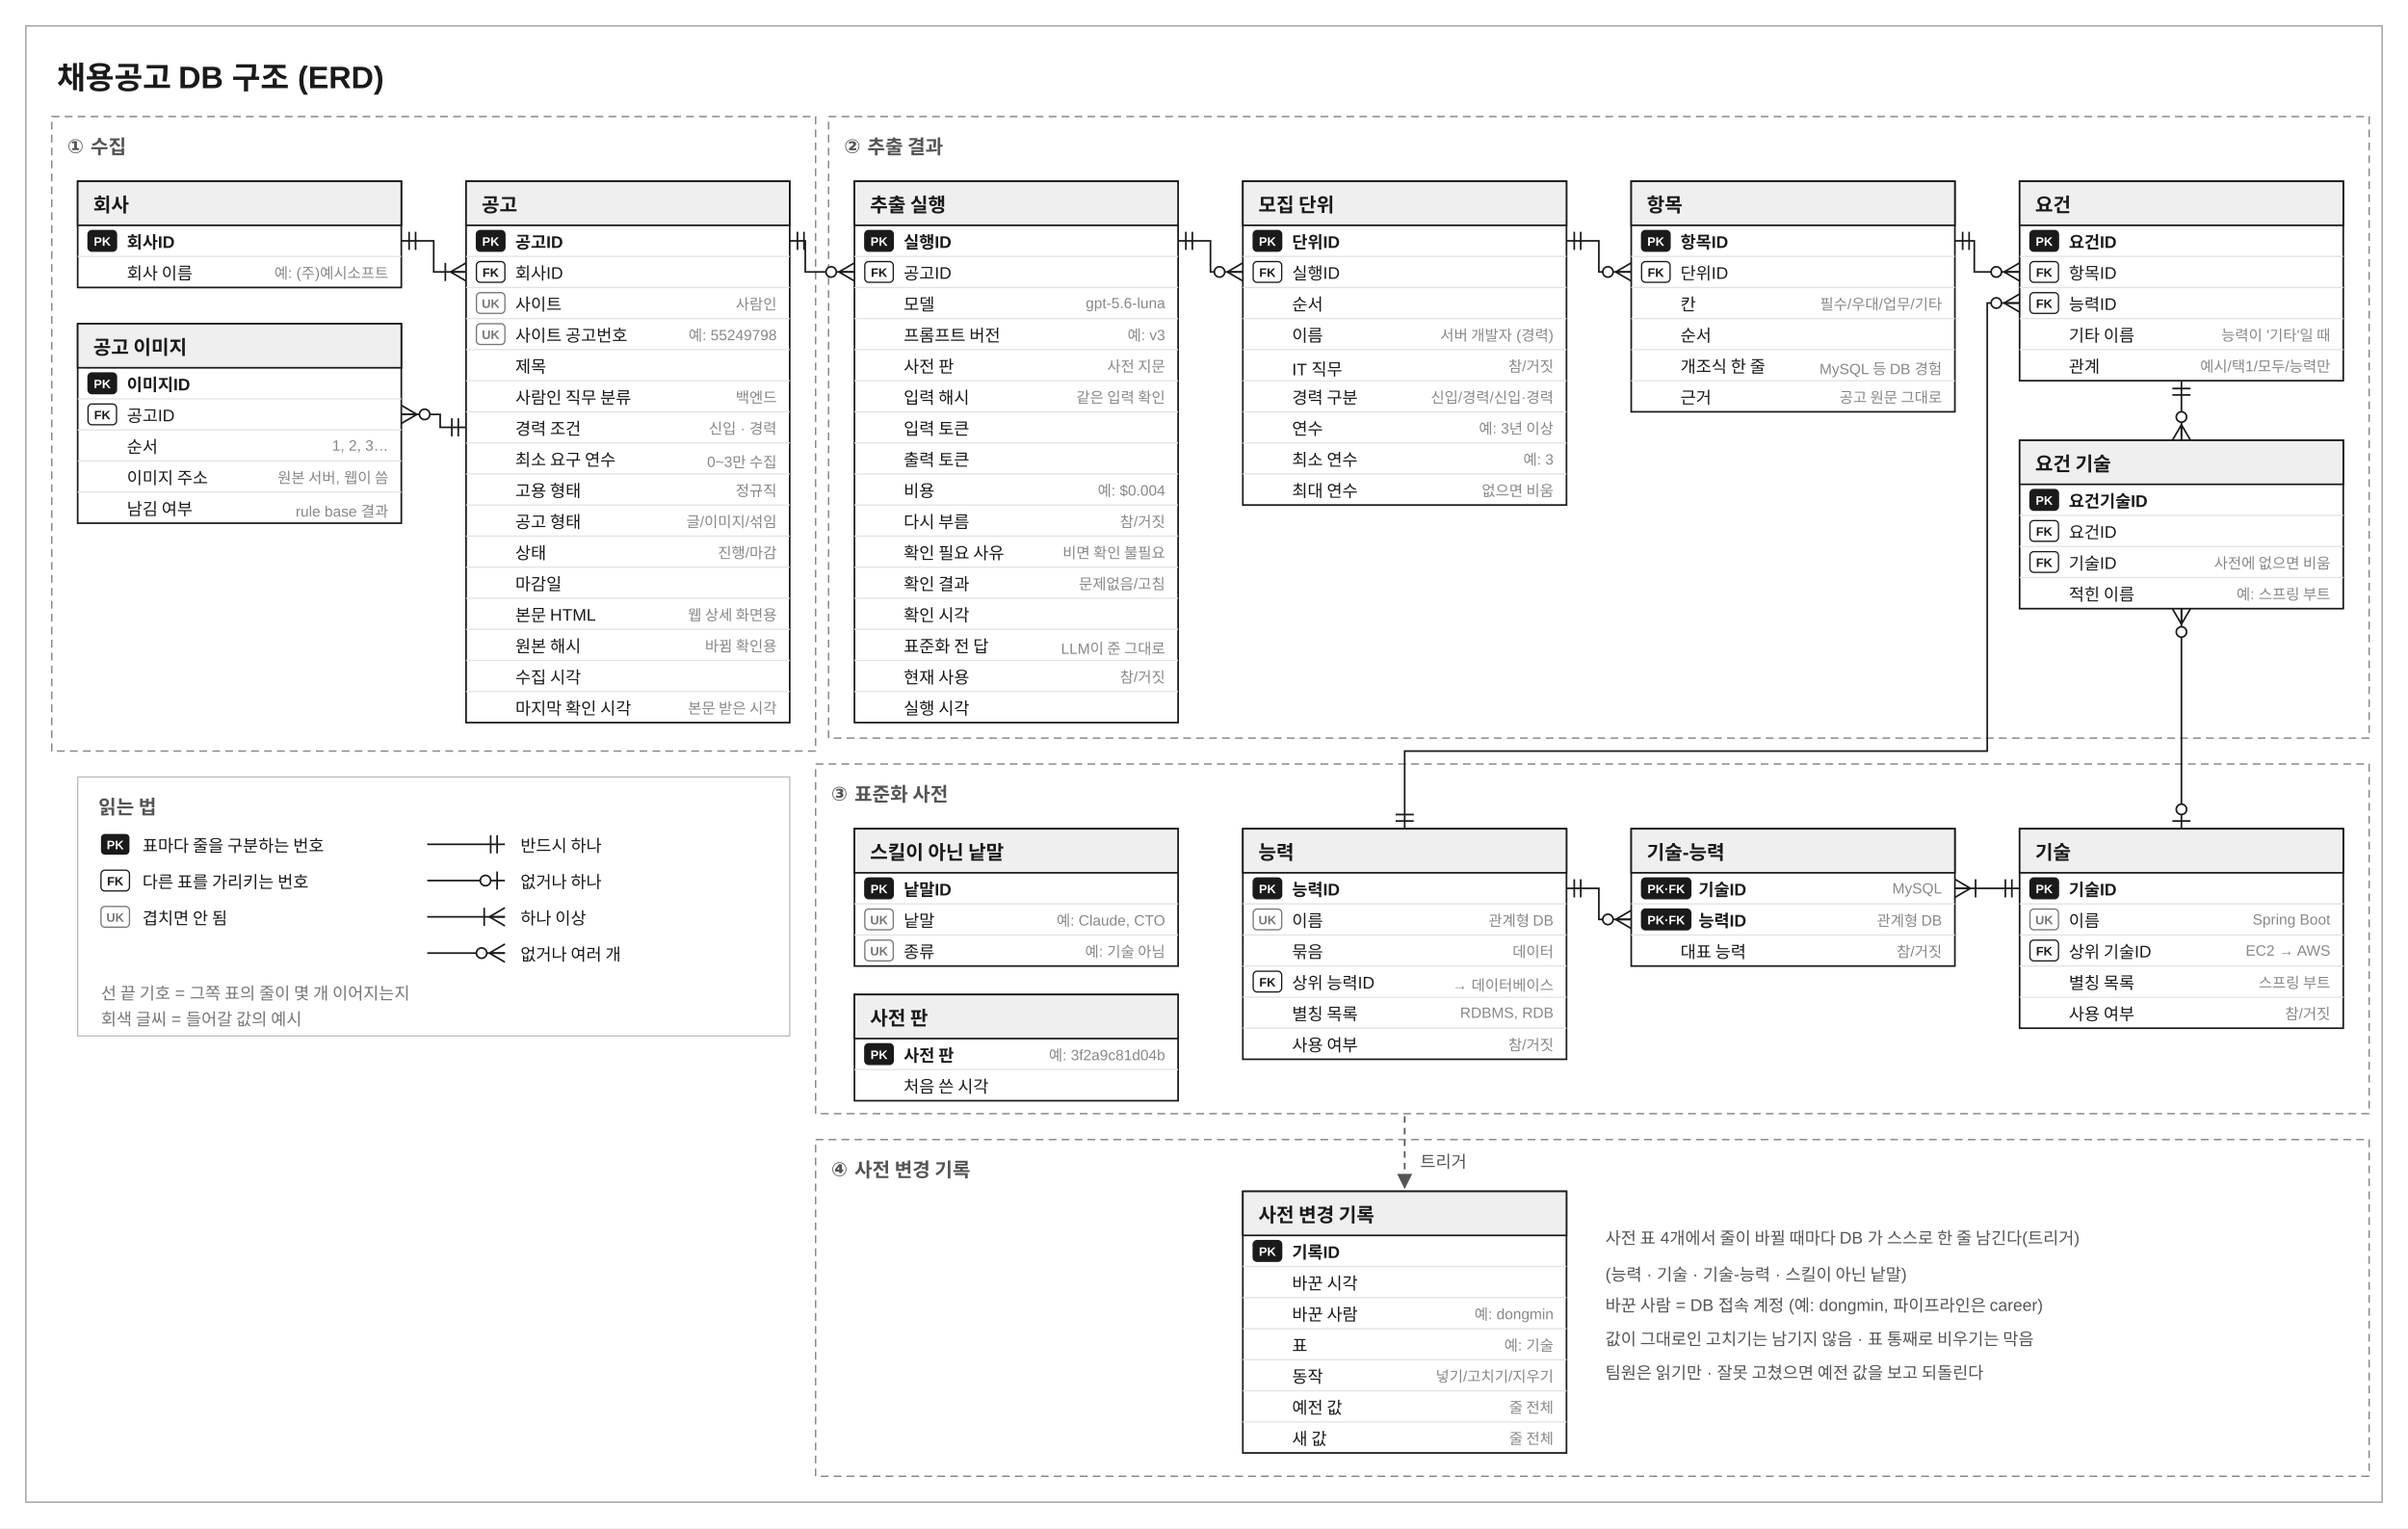
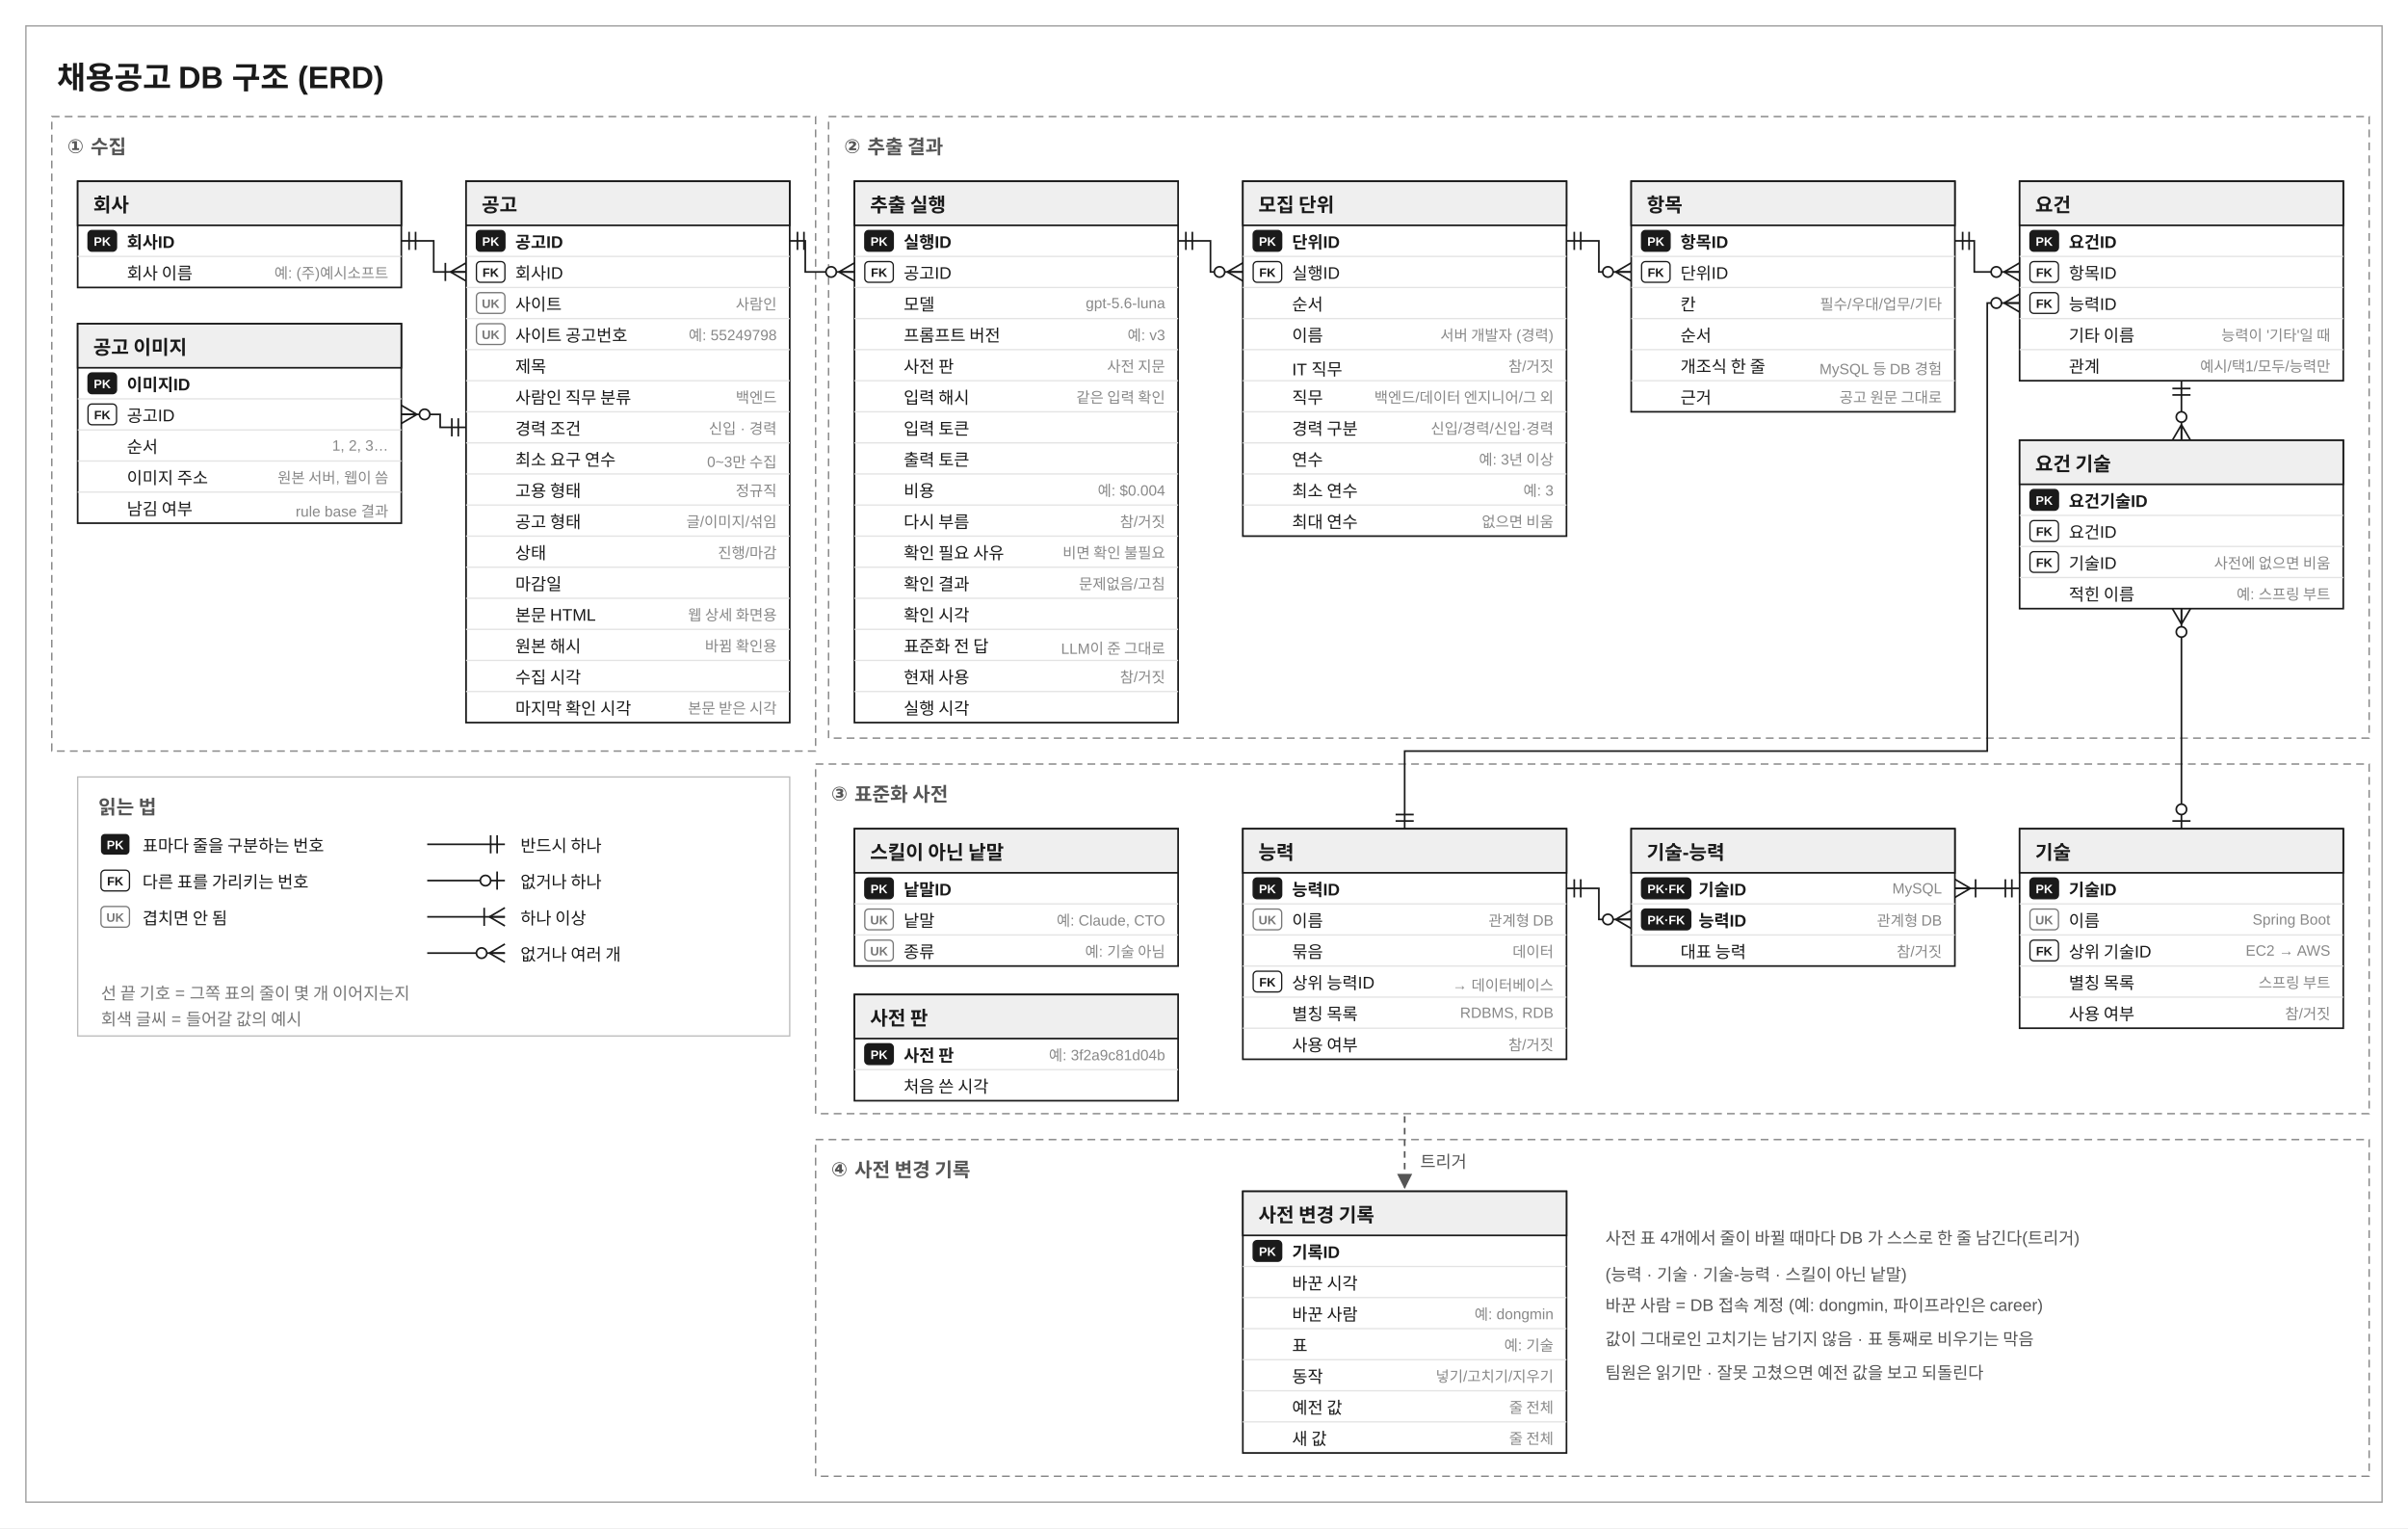
<svg xmlns="http://www.w3.org/2000/svg" width="1860" height="1180" viewBox="0 0 1860 1180">
  <style>
  text { font-family: "Malgun Gothic", "Apple SD Gothic Neo", Arial, sans-serif; fill: #1a1a1a; dominant-baseline: central; }
  .title { font-size: 24px; font-weight: 700; }
  .zt  { font-size: 15px; font-weight: 700; fill: #555; }
  .tn  { font-size: 15px; font-weight: 700; }
  .col { font-size: 13px; }
  .hint { font-size: 11.5px; fill: #888; text-anchor: end; }
  .key { font-size: 9.5px; font-weight: 700; text-anchor: middle; }
  .lg  { font-size: 13px; }
  .rel { fill: none; stroke: #1a1a1a; stroke-width: 1.3; }
</style>
  <defs>
    <marker id="one" viewBox="-26 -9 28 18" refX="0" refY="0" markerWidth="28" markerHeight="18" markerUnits="userSpaceOnUse" orient="auto">
      <path d="M-6,-7 L-6,7 M-11,-7 L-11,7" stroke="#1a1a1a" stroke-width="1.3" fill="none" />
    </marker>
    <marker id="oneS" viewBox="-26 -9 28 18" refX="0" refY="0" markerWidth="28" markerHeight="18" markerUnits="userSpaceOnUse" orient="auto-start-reverse">
      <path d="M-6,-7 L-6,7 M-11,-7 L-11,7" stroke="#1a1a1a" stroke-width="1.3" fill="none" />
    </marker>
    <marker id="zone" viewBox="-26 -9 28 18" refX="0" refY="0" markerWidth="28" markerHeight="18" markerUnits="userSpaceOnUse" orient="auto">
      <path d="M-6,-7 L-6,7" stroke="#1a1a1a" stroke-width="1.3" fill="none" />
      <circle cx="-15" cy="0" r="4" fill="#fff" stroke="#1a1a1a" stroke-width="1.3" />
    </marker>
    <marker id="zoneS" viewBox="-26 -9 28 18" refX="0" refY="0" markerWidth="28" markerHeight="18" markerUnits="userSpaceOnUse" orient="auto-start-reverse">
      <path d="M-6,-7 L-6,7" stroke="#1a1a1a" stroke-width="1.3" fill="none" />
      <circle cx="-15" cy="0" r="4" fill="#fff" stroke="#1a1a1a" stroke-width="1.3" />
    </marker>
    <marker id="omany" viewBox="-26 -9 28 18" refX="0" refY="0" markerWidth="28" markerHeight="18" markerUnits="userSpaceOnUse" orient="auto">
      <path d="M-12,0 L0,-7 M-12,0 L0,0 M-12,0 L0,7" stroke="#1a1a1a" stroke-width="1.3" fill="none" />
      <path d="M-16,-7 L-16,7" stroke="#1a1a1a" stroke-width="1.3" fill="none" />
    </marker>
    <marker id="omanyS" viewBox="-26 -9 28 18" refX="0" refY="0" markerWidth="28" markerHeight="18" markerUnits="userSpaceOnUse" orient="auto-start-reverse">
      <path d="M-12,0 L0,-7 M-12,0 L0,0 M-12,0 L0,7" stroke="#1a1a1a" stroke-width="1.3" fill="none" />
      <path d="M-16,-7 L-16,7" stroke="#1a1a1a" stroke-width="1.3" fill="none" />
    </marker>
    <marker id="zmany" viewBox="-26 -9 28 18" refX="0" refY="0" markerWidth="28" markerHeight="18" markerUnits="userSpaceOnUse" orient="auto">
      <path d="M-12,0 L0,-7 M-12,0 L0,0 M-12,0 L0,7" stroke="#1a1a1a" stroke-width="1.3" fill="none" />
      <circle cx="-18" cy="0" r="4" fill="#fff" stroke="#1a1a1a" stroke-width="1.3" />
    </marker>
    <marker id="zmanyS" viewBox="-26 -9 28 18" refX="0" refY="0" markerWidth="28" markerHeight="18" markerUnits="userSpaceOnUse" orient="auto-start-reverse">
      <path d="M-12,0 L0,-7 M-12,0 L0,0 M-12,0 L0,7" stroke="#1a1a1a" stroke-width="1.3" fill="none" />
      <circle cx="-18" cy="0" r="4" fill="#fff" stroke="#1a1a1a" stroke-width="1.3" />
    </marker>
    <marker id="arr" viewBox="0 0 10 10" refX="9" refY="5" markerWidth="9" markerHeight="9" orient="auto">
      <path d="M0,0 L10,5 L0,10 z" fill="#555" />
    </marker>
  </defs>
  <rect width="1860" height="1180" fill="#fff" />
  <rect x="20" y="20" width="1820" height="1140" fill="none" stroke="#999" stroke-width="1" />
  <text class="title" x="44" y="58">채용공고 DB 구조 (ERD)</text>
  <rect x="40" y="90" width="590" height="490" fill="none" stroke="#888" stroke-width="1.1" stroke-dasharray="6 4" />
  <text class="zt" x="52" y="110">① 수집</text>
  <rect x="640" y="90" width="1190" height="480" fill="none" stroke="#888" stroke-width="1.1" stroke-dasharray="6 4" />
  <text class="zt" x="652" y="110">② 추출 결과</text>
  <rect x="630" y="590" width="1200" height="270" fill="none" stroke="#888" stroke-width="1.1" stroke-dasharray="6 4" />
  <text class="zt" x="642" y="610">③ 표준화 사전</text>
  <rect x="630" y="880" width="1200" height="260" fill="none" stroke="#888" stroke-width="1.1" stroke-dasharray="6 4" />
  <text class="zt" x="642" y="900">④ 사전 변경 기록</text>
  <path class="rel" d="M310,186.0 H335 V210.0 H360" marker-start="url(#oneS)" marker-end="url(#omany)" />
  <path class="rel" d="M360,330.0 H340 V320.0 H310" marker-start="url(#oneS)" marker-end="url(#zmany)" />
  <path class="rel" d="M610,186.0 H622 V210.0 H660" marker-start="url(#oneS)" marker-end="url(#zmany)" />
  <path class="rel" d="M910,186.0 H935 V210.0 H960" marker-start="url(#oneS)" marker-end="url(#zmany)" />
  <path class="rel" d="M1210,186.0 H1235 V210.0 H1260" marker-start="url(#oneS)" marker-end="url(#zmany)" />
  <path class="rel" d="M1510,186.0 H1525 V210.0 H1560" marker-start="url(#oneS)" marker-end="url(#zmany)" />
  <path class="rel" d="M1685,294 V340" marker-start="url(#oneS)" marker-end="url(#zmany)" />
  <path class="rel" d="M1685,640 V470" marker-start="url(#zoneS)" marker-end="url(#zmany)" />
  <path class="rel" d="M1085,640 V580 H1535 V234.0 H1560" marker-start="url(#oneS)" marker-end="url(#zmany)" />
  <path class="rel" d="M1560,686.0 H1510" marker-start="url(#oneS)" marker-end="url(#omany)" />
  <path class="rel" d="M1210,686.0 H1235 V710.0 H1260" marker-start="url(#oneS)" marker-end="url(#zmany)" />
  <rect x="60" y="140" width="250" height="82" fill="#fff" stroke="#1a1a1a" stroke-width="1.3" />
  <rect x="60" y="140" width="250" height="34" fill="#efefef" stroke="#1a1a1a" stroke-width="1.3" />
  <text class="tn" x="72" y="157.0">회사</text>
  <rect x="68" y="178.0" width="22" height="16" rx="3" fill="#1a1a1a" stroke="#1a1a1a" stroke-width="1" />
  <text class="key" x="79.0" y="186.5" style="fill:#fff">PK</text>
  <text class="col" x="98" y="186.0" style="font-weight:700;">회사ID</text>
  <line x1="60" y1="198.0" x2="310" y2="198.0" stroke="#e3e3e3" stroke-width="1" />
  <text class="col" x="98" y="210.0" style="">회사 이름</text>
  <text class="hint" x="300" y="210.0">예: (주)예시소프트</text>
  <rect x="360" y="140" width="250" height="418" fill="#fff" stroke="#1a1a1a" stroke-width="1.3" />
  <rect x="360" y="140" width="250" height="34" fill="#efefef" stroke="#1a1a1a" stroke-width="1.3" />
  <text class="tn" x="372" y="157.0">공고</text>
  <rect x="368" y="178.0" width="22" height="16" rx="3" fill="#1a1a1a" stroke="#1a1a1a" stroke-width="1" />
  <text class="key" x="379.0" y="186.5" style="fill:#fff">PK</text>
  <text class="col" x="398" y="186.0" style="font-weight:700;">공고ID</text>
  <line x1="360" y1="198.0" x2="610" y2="198.0" stroke="#e3e3e3" stroke-width="1" />
  <rect x="368" y="202.0" width="22" height="16" rx="3" fill="#fff" stroke="#1a1a1a" stroke-width="1" />
  <text class="key" x="379.0" y="210.5" style="fill:#1a1a1a">FK</text>
  <text class="col" x="398" y="210.0" style="">회사ID</text>
  <line x1="360" y1="222.0" x2="610" y2="222.0" stroke="#e3e3e3" stroke-width="1" />
  <rect x="368" y="226.0" width="22" height="16" rx="3" fill="#fff" stroke="#777" stroke-width="1" />
  <text class="key" x="379.0" y="234.5" style="fill:#777">UK</text>
  <text class="col" x="398" y="234.0" style="">사이트</text>
  <text class="hint" x="600" y="234.0">사람인</text>
  <line x1="360" y1="246.0" x2="610" y2="246.0" stroke="#e3e3e3" stroke-width="1" />
  <rect x="368" y="250.0" width="22" height="16" rx="3" fill="#fff" stroke="#777" stroke-width="1" />
  <text class="key" x="379.0" y="258.5" style="fill:#777">UK</text>
  <text class="col" x="398" y="258.0" style="">사이트 공고번호</text>
  <text class="hint" x="600" y="258.0">예: 55249798</text>
  <line x1="360" y1="270.0" x2="610" y2="270.0" stroke="#e3e3e3" stroke-width="1" />
  <text class="col" x="398" y="282.0" style="">제목</text>
  <line x1="360" y1="294.0" x2="610" y2="294.0" stroke="#e3e3e3" stroke-width="1" />
  <text class="col" x="398" y="306.0" style="">사람인 직무 분류</text>
  <text class="hint" x="600" y="306.0">백엔드</text>
  <line x1="360" y1="318.0" x2="610" y2="318.0" stroke="#e3e3e3" stroke-width="1" />
  <text class="col" x="398" y="330.0" style="">경력 조건</text>
  <text class="hint" x="600" y="330.0">신입 · 경력</text>
  <line x1="360" y1="342.0" x2="610" y2="342.0" stroke="#e3e3e3" stroke-width="1" />
  <text class="col" x="398" y="354.0" style="">최소 요구 연수</text>
  <text class="hint" x="600" y="354.0">0~3만 수집</text>
  <line x1="360" y1="366.0" x2="610" y2="366.0" stroke="#e3e3e3" stroke-width="1" />
  <text class="col" x="398" y="378.0" style="">고용 형태</text>
  <text class="hint" x="600" y="378.0">정규직</text>
  <line x1="360" y1="390.0" x2="610" y2="390.0" stroke="#e3e3e3" stroke-width="1" />
  <text class="col" x="398" y="402.0" style="">공고 형태</text>
  <text class="hint" x="600" y="402.0">글/이미지/섞임</text>
  <line x1="360" y1="414.0" x2="610" y2="414.0" stroke="#e3e3e3" stroke-width="1" />
  <text class="col" x="398" y="426.0" style="">상태</text>
  <text class="hint" x="600" y="426.0">진행/마감</text>
  <line x1="360" y1="438.0" x2="610" y2="438.0" stroke="#e3e3e3" stroke-width="1" />
  <text class="col" x="398" y="450.0" style="">마감일</text>
  <line x1="360" y1="462.0" x2="610" y2="462.0" stroke="#e3e3e3" stroke-width="1" />
  <text class="col" x="398" y="474.0" style="">본문 HTML</text>
  <text class="hint" x="600" y="474.0">웹 상세 화면용</text>
  <line x1="360" y1="486.0" x2="610" y2="486.0" stroke="#e3e3e3" stroke-width="1" />
  <text class="col" x="398" y="498.0" style="">원본 해시</text>
  <text class="hint" x="600" y="498.0">바뀜 확인용</text>
  <line x1="360" y1="510.0" x2="610" y2="510.0" stroke="#e3e3e3" stroke-width="1" />
  <text class="col" x="398" y="522.0" style="">수집 시각</text>
  <line x1="360" y1="534.0" x2="610" y2="534.0" stroke="#e3e3e3" stroke-width="1" />
  <text class="col" x="398" y="546.0" style="">마지막 확인 시각</text>
  <text class="hint" x="600" y="546.0">본문 받은 시각</text>
  <rect x="60" y="250" width="250" height="154" fill="#fff" stroke="#1a1a1a" stroke-width="1.3" />
  <rect x="60" y="250" width="250" height="34" fill="#efefef" stroke="#1a1a1a" stroke-width="1.3" />
  <text class="tn" x="72" y="267.0">공고 이미지</text>
  <rect x="68" y="288.0" width="22" height="16" rx="3" fill="#1a1a1a" stroke="#1a1a1a" stroke-width="1" />
  <text class="key" x="79.0" y="296.5" style="fill:#fff">PK</text>
  <text class="col" x="98" y="296.0" style="font-weight:700;">이미지ID</text>
  <line x1="60" y1="308.0" x2="310" y2="308.0" stroke="#e3e3e3" stroke-width="1" />
  <rect x="68" y="312.0" width="22" height="16" rx="3" fill="#fff" stroke="#1a1a1a" stroke-width="1" />
  <text class="key" x="79.0" y="320.5" style="fill:#1a1a1a">FK</text>
  <text class="col" x="98" y="320.0" style="">공고ID</text>
  <line x1="60" y1="332.0" x2="310" y2="332.0" stroke="#e3e3e3" stroke-width="1" />
  <text class="col" x="98" y="344.0" style="">순서</text>
  <text class="hint" x="300" y="344.0">1, 2, 3…</text>
  <line x1="60" y1="356.0" x2="310" y2="356.0" stroke="#e3e3e3" stroke-width="1" />
  <text class="col" x="98" y="368.0" style="">이미지 주소</text>
  <text class="hint" x="300" y="368.0">원본 서버, 웹이 씀</text>
  <line x1="60" y1="380.0" x2="310" y2="380.0" stroke="#e3e3e3" stroke-width="1" />
  <text class="col" x="98" y="392.0" style="">남김 여부</text>
  <text class="hint" x="300" y="392.0">rule base 결과</text>
  <rect x="660" y="140" width="250" height="418" fill="#fff" stroke="#1a1a1a" stroke-width="1.3" />
  <rect x="660" y="140" width="250" height="34" fill="#efefef" stroke="#1a1a1a" stroke-width="1.3" />
  <text class="tn" x="672" y="157.0">추출 실행</text>
  <rect x="668" y="178.0" width="22" height="16" rx="3" fill="#1a1a1a" stroke="#1a1a1a" stroke-width="1" />
  <text class="key" x="679.0" y="186.5" style="fill:#fff">PK</text>
  <text class="col" x="698" y="186.0" style="font-weight:700;">실행ID</text>
  <line x1="660" y1="198.0" x2="910" y2="198.0" stroke="#e3e3e3" stroke-width="1" />
  <rect x="668" y="202.0" width="22" height="16" rx="3" fill="#fff" stroke="#1a1a1a" stroke-width="1" />
  <text class="key" x="679.0" y="210.5" style="fill:#1a1a1a">FK</text>
  <text class="col" x="698" y="210.0" style="">공고ID</text>
  <line x1="660" y1="222.0" x2="910" y2="222.0" stroke="#e3e3e3" stroke-width="1" />
  <text class="col" x="698" y="234.0" style="">모델</text>
  <text class="hint" x="900" y="234.0">gpt-5.6-luna</text>
  <line x1="660" y1="246.0" x2="910" y2="246.0" stroke="#e3e3e3" stroke-width="1" />
  <text class="col" x="698" y="258.0" style="">프롬프트 버전</text>
  <text class="hint" x="900" y="258.0">예: v3</text>
  <line x1="660" y1="270.0" x2="910" y2="270.0" stroke="#e3e3e3" stroke-width="1" />
  <text class="col" x="698" y="282.0" style="">사전 판</text>
  <text class="hint" x="900" y="282.0">사전 지문</text>
  <line x1="660" y1="294.0" x2="910" y2="294.0" stroke="#e3e3e3" stroke-width="1" />
  <text class="col" x="698" y="306.0" style="">입력 해시</text>
  <text class="hint" x="900" y="306.0">같은 입력 확인</text>
  <line x1="660" y1="318.0" x2="910" y2="318.0" stroke="#e3e3e3" stroke-width="1" />
  <text class="col" x="698" y="330.0" style="">입력 토큰</text>
  <line x1="660" y1="342.0" x2="910" y2="342.0" stroke="#e3e3e3" stroke-width="1" />
  <text class="col" x="698" y="354.0" style="">출력 토큰</text>
  <line x1="660" y1="366.0" x2="910" y2="366.0" stroke="#e3e3e3" stroke-width="1" />
  <text class="col" x="698" y="378.0" style="">비용</text>
  <text class="hint" x="900" y="378.0">예: $0.004</text>
  <line x1="660" y1="390.0" x2="910" y2="390.0" stroke="#e3e3e3" stroke-width="1" />
  <text class="col" x="698" y="402.0" style="">다시 부름</text>
  <text class="hint" x="900" y="402.0">참/거짓</text>
  <line x1="660" y1="414.0" x2="910" y2="414.0" stroke="#e3e3e3" stroke-width="1" />
  <text class="col" x="698" y="426.0" style="">확인 필요 사유</text>
  <text class="hint" x="900" y="426.0">비면 확인 불필요</text>
  <line x1="660" y1="438.0" x2="910" y2="438.0" stroke="#e3e3e3" stroke-width="1" />
  <text class="col" x="698" y="450.0" style="">확인 결과</text>
  <text class="hint" x="900" y="450.0">문제없음/고침</text>
  <line x1="660" y1="462.0" x2="910" y2="462.0" stroke="#e3e3e3" stroke-width="1" />
  <text class="col" x="698" y="474.0" style="">확인 시각</text>
  <line x1="660" y1="486.0" x2="910" y2="486.0" stroke="#e3e3e3" stroke-width="1" />
  <text class="col" x="698" y="498.0" style="">표준화 전 답</text>
  <text class="hint" x="900" y="498.0">LLM이 준 그대로</text>
  <line x1="660" y1="510.0" x2="910" y2="510.0" stroke="#e3e3e3" stroke-width="1" />
  <text class="col" x="698" y="522.0" style="">현재 사용</text>
  <text class="hint" x="900" y="522.0">참/거짓</text>
  <line x1="660" y1="534.0" x2="910" y2="534.0" stroke="#e3e3e3" stroke-width="1" />
  <text class="col" x="698" y="546.0" style="">실행 시각</text>
-   <rect x="960" y="140" width="250" height="250" fill="#fff" stroke="#1a1a1a" stroke-width="1.3" />
+   <rect x="960" y="140" width="250" height="274" fill="#fff" stroke="#1a1a1a" stroke-width="1.3" />
  <rect x="960" y="140" width="250" height="34" fill="#efefef" stroke="#1a1a1a" stroke-width="1.3" />
  <text class="tn" x="972" y="157.0">모집 단위</text>
  <rect x="968" y="178.0" width="22" height="16" rx="3" fill="#1a1a1a" stroke="#1a1a1a" stroke-width="1" />
  <text class="key" x="979.0" y="186.5" style="fill:#fff">PK</text>
  <text class="col" x="998" y="186.0" style="font-weight:700;">단위ID</text>
  <line x1="960" y1="198.0" x2="1210" y2="198.0" stroke="#e3e3e3" stroke-width="1" />
  <rect x="968" y="202.0" width="22" height="16" rx="3" fill="#fff" stroke="#1a1a1a" stroke-width="1" />
  <text class="key" x="979.0" y="210.5" style="fill:#1a1a1a">FK</text>
  <text class="col" x="998" y="210.0" style="">실행ID</text>
  <line x1="960" y1="222.0" x2="1210" y2="222.0" stroke="#e3e3e3" stroke-width="1" />
  <text class="col" x="998" y="234.0" style="">순서</text>
  <line x1="960" y1="246.0" x2="1210" y2="246.0" stroke="#e3e3e3" stroke-width="1" />
  <text class="col" x="998" y="258.0" style="">이름</text>
  <text class="hint" x="1200" y="258.0">서버 개발자 (경력)</text>
  <line x1="960" y1="270.0" x2="1210" y2="270.0" stroke="#e3e3e3" stroke-width="1" />
  <text class="col" x="998" y="282.0" style="">IT 직무</text>
  <text class="hint" x="1200" y="282.0">참/거짓</text>
  <line x1="960" y1="294.0" x2="1210" y2="294.0" stroke="#e3e3e3" stroke-width="1" />
-   <text class="col" x="998" y="306.0" style="">경력 구분</text>
-   <text class="hint" x="1200" y="306.0">신입/경력/신입·경력</text>
+   <text class="col" x="998" y="306.0" style="">직무</text>
+   <text class="hint" x="1200" y="306.0">백엔드/데이터 엔지니어/그 외</text>
  <line x1="960" y1="318.0" x2="1210" y2="318.0" stroke="#e3e3e3" stroke-width="1" />
-   <text class="col" x="998" y="330.0" style="">연수</text>
-   <text class="hint" x="1200" y="330.0">예: 3년 이상</text>
+   <text class="col" x="998" y="330.0" style="">경력 구분</text>
+   <text class="hint" x="1200" y="330.0">신입/경력/신입·경력</text>
  <line x1="960" y1="342.0" x2="1210" y2="342.0" stroke="#e3e3e3" stroke-width="1" />
-   <text class="col" x="998" y="354.0" style="">최소 연수</text>
-   <text class="hint" x="1200" y="354.0">예: 3</text>
+   <text class="col" x="998" y="354.0" style="">연수</text>
+   <text class="hint" x="1200" y="354.0">예: 3년 이상</text>
  <line x1="960" y1="366.0" x2="1210" y2="366.0" stroke="#e3e3e3" stroke-width="1" />
-   <text class="col" x="998" y="378.0" style="">최대 연수</text>
-   <text class="hint" x="1200" y="378.0">없으면 비움</text>
+   <text class="col" x="998" y="378.0" style="">최소 연수</text>
+   <text class="hint" x="1200" y="378.0">예: 3</text>
+   <line x1="960" y1="390.0" x2="1210" y2="390.0" stroke="#e3e3e3" stroke-width="1" />
+   <text class="col" x="998" y="402.0" style="">최대 연수</text>
+   <text class="hint" x="1200" y="402.0">없으면 비움</text>
  <rect x="1260" y="140" width="250" height="178" fill="#fff" stroke="#1a1a1a" stroke-width="1.3" />
  <rect x="1260" y="140" width="250" height="34" fill="#efefef" stroke="#1a1a1a" stroke-width="1.3" />
  <text class="tn" x="1272" y="157.0">항목</text>
  <rect x="1268" y="178.0" width="22" height="16" rx="3" fill="#1a1a1a" stroke="#1a1a1a" stroke-width="1" />
  <text class="key" x="1279.0" y="186.5" style="fill:#fff">PK</text>
  <text class="col" x="1298" y="186.0" style="font-weight:700;">항목ID</text>
  <line x1="1260" y1="198.0" x2="1510" y2="198.0" stroke="#e3e3e3" stroke-width="1" />
  <rect x="1268" y="202.0" width="22" height="16" rx="3" fill="#fff" stroke="#1a1a1a" stroke-width="1" />
  <text class="key" x="1279.0" y="210.5" style="fill:#1a1a1a">FK</text>
  <text class="col" x="1298" y="210.0" style="">단위ID</text>
  <line x1="1260" y1="222.0" x2="1510" y2="222.0" stroke="#e3e3e3" stroke-width="1" />
  <text class="col" x="1298" y="234.0" style="">칸</text>
  <text class="hint" x="1500" y="234.0">필수/우대/업무/기타</text>
  <line x1="1260" y1="246.0" x2="1510" y2="246.0" stroke="#e3e3e3" stroke-width="1" />
  <text class="col" x="1298" y="258.0" style="">순서</text>
  <line x1="1260" y1="270.0" x2="1510" y2="270.0" stroke="#e3e3e3" stroke-width="1" />
  <text class="col" x="1298" y="282.0" style="">개조식 한 줄</text>
  <text class="hint" x="1500" y="282.0">MySQL 등 DB 경험</text>
  <line x1="1260" y1="294.0" x2="1510" y2="294.0" stroke="#e3e3e3" stroke-width="1" />
  <text class="col" x="1298" y="306.0" style="">근거</text>
  <text class="hint" x="1500" y="306.0">공고 원문 그대로</text>
  <rect x="1560" y="140" width="250" height="154" fill="#fff" stroke="#1a1a1a" stroke-width="1.3" />
  <rect x="1560" y="140" width="250" height="34" fill="#efefef" stroke="#1a1a1a" stroke-width="1.3" />
  <text class="tn" x="1572" y="157.0">요건</text>
  <rect x="1568" y="178.0" width="22" height="16" rx="3" fill="#1a1a1a" stroke="#1a1a1a" stroke-width="1" />
  <text class="key" x="1579.0" y="186.5" style="fill:#fff">PK</text>
  <text class="col" x="1598" y="186.0" style="font-weight:700;">요건ID</text>
  <line x1="1560" y1="198.0" x2="1810" y2="198.0" stroke="#e3e3e3" stroke-width="1" />
  <rect x="1568" y="202.0" width="22" height="16" rx="3" fill="#fff" stroke="#1a1a1a" stroke-width="1" />
  <text class="key" x="1579.0" y="210.5" style="fill:#1a1a1a">FK</text>
  <text class="col" x="1598" y="210.0" style="">항목ID</text>
  <line x1="1560" y1="222.0" x2="1810" y2="222.0" stroke="#e3e3e3" stroke-width="1" />
  <rect x="1568" y="226.0" width="22" height="16" rx="3" fill="#fff" stroke="#1a1a1a" stroke-width="1" />
  <text class="key" x="1579.0" y="234.5" style="fill:#1a1a1a">FK</text>
  <text class="col" x="1598" y="234.0" style="">능력ID</text>
  <line x1="1560" y1="246.0" x2="1810" y2="246.0" stroke="#e3e3e3" stroke-width="1" />
  <text class="col" x="1598" y="258.0" style="">기타 이름</text>
  <text class="hint" x="1800" y="258.0">능력이 '기타'일 때</text>
  <line x1="1560" y1="270.0" x2="1810" y2="270.0" stroke="#e3e3e3" stroke-width="1" />
  <text class="col" x="1598" y="282.0" style="">관계</text>
  <text class="hint" x="1800" y="282.0">예시/택1/모두/능력만</text>
  <rect x="1560" y="340" width="250" height="130" fill="#fff" stroke="#1a1a1a" stroke-width="1.3" />
  <rect x="1560" y="340" width="250" height="34" fill="#efefef" stroke="#1a1a1a" stroke-width="1.3" />
  <text class="tn" x="1572" y="357.0">요건 기술</text>
  <rect x="1568" y="378.0" width="22" height="16" rx="3" fill="#1a1a1a" stroke="#1a1a1a" stroke-width="1" />
  <text class="key" x="1579.0" y="386.5" style="fill:#fff">PK</text>
  <text class="col" x="1598" y="386.0" style="font-weight:700;">요건기술ID</text>
  <line x1="1560" y1="398.0" x2="1810" y2="398.0" stroke="#e3e3e3" stroke-width="1" />
  <rect x="1568" y="402.0" width="22" height="16" rx="3" fill="#fff" stroke="#1a1a1a" stroke-width="1" />
  <text class="key" x="1579.0" y="410.5" style="fill:#1a1a1a">FK</text>
  <text class="col" x="1598" y="410.0" style="">요건ID</text>
  <line x1="1560" y1="422.0" x2="1810" y2="422.0" stroke="#e3e3e3" stroke-width="1" />
  <rect x="1568" y="426.0" width="22" height="16" rx="3" fill="#fff" stroke="#1a1a1a" stroke-width="1" />
  <text class="key" x="1579.0" y="434.5" style="fill:#1a1a1a">FK</text>
  <text class="col" x="1598" y="434.0" style="">기술ID</text>
  <text class="hint" x="1800" y="434.0">사전에 없으면 비움</text>
  <line x1="1560" y1="446.0" x2="1810" y2="446.0" stroke="#e3e3e3" stroke-width="1" />
  <text class="col" x="1598" y="458.0" style="">적힌 이름</text>
  <text class="hint" x="1800" y="458.0">예: 스프링 부트</text>
  <rect x="960" y="640" width="250" height="178" fill="#fff" stroke="#1a1a1a" stroke-width="1.3" />
  <rect x="960" y="640" width="250" height="34" fill="#efefef" stroke="#1a1a1a" stroke-width="1.3" />
  <text class="tn" x="972" y="657.0">능력</text>
  <rect x="968" y="678.0" width="22" height="16" rx="3" fill="#1a1a1a" stroke="#1a1a1a" stroke-width="1" />
  <text class="key" x="979.0" y="686.5" style="fill:#fff">PK</text>
  <text class="col" x="998" y="686.0" style="font-weight:700;">능력ID</text>
  <line x1="960" y1="698.0" x2="1210" y2="698.0" stroke="#e3e3e3" stroke-width="1" />
  <rect x="968" y="702.0" width="22" height="16" rx="3" fill="#fff" stroke="#777" stroke-width="1" />
  <text class="key" x="979.0" y="710.5" style="fill:#777">UK</text>
  <text class="col" x="998" y="710.0" style="">이름</text>
  <text class="hint" x="1200" y="710.0">관계형 DB</text>
  <line x1="960" y1="722.0" x2="1210" y2="722.0" stroke="#e3e3e3" stroke-width="1" />
  <text class="col" x="998" y="734.0" style="">묶음</text>
  <text class="hint" x="1200" y="734.0">데이터</text>
  <line x1="960" y1="746.0" x2="1210" y2="746.0" stroke="#e3e3e3" stroke-width="1" />
  <rect x="968" y="750.0" width="22" height="16" rx="3" fill="#fff" stroke="#1a1a1a" stroke-width="1" />
  <text class="key" x="979.0" y="758.5" style="fill:#1a1a1a">FK</text>
  <text class="col" x="998" y="758.0" style="">상위 능력ID</text>
  <text class="hint" x="1200" y="758.0">→ 데이터베이스</text>
  <line x1="960" y1="770.0" x2="1210" y2="770.0" stroke="#e3e3e3" stroke-width="1" />
  <text class="col" x="998" y="782.0" style="">별칭 목록</text>
  <text class="hint" x="1200" y="782.0">RDBMS, RDB</text>
  <line x1="960" y1="794.0" x2="1210" y2="794.0" stroke="#e3e3e3" stroke-width="1" />
  <text class="col" x="998" y="806.0" style="">사용 여부</text>
  <text class="hint" x="1200" y="806.0">참/거짓</text>
  <rect x="1260" y="640" width="250" height="106" fill="#fff" stroke="#1a1a1a" stroke-width="1.3" />
  <rect x="1260" y="640" width="250" height="34" fill="#efefef" stroke="#1a1a1a" stroke-width="1.3" />
  <text class="tn" x="1272" y="657.0">기술-능력</text>
  <rect x="1268" y="678.0" width="38" height="16" rx="3" fill="#1a1a1a" stroke="#1a1a1a" stroke-width="1" />
  <text class="key" x="1287.0" y="686.5" style="fill:#fff">PK·FK</text>
  <text class="col" x="1312" y="686.0" style="font-weight:700;">기술ID</text>
  <text class="hint" x="1500" y="686.0">MySQL</text>
  <line x1="1260" y1="698.0" x2="1510" y2="698.0" stroke="#e3e3e3" stroke-width="1" />
  <rect x="1268" y="702.0" width="38" height="16" rx="3" fill="#1a1a1a" stroke="#1a1a1a" stroke-width="1" />
  <text class="key" x="1287.0" y="710.5" style="fill:#fff">PK·FK</text>
  <text class="col" x="1312" y="710.0" style="font-weight:700;">능력ID</text>
  <text class="hint" x="1500" y="710.0">관계형 DB</text>
  <line x1="1260" y1="722.0" x2="1510" y2="722.0" stroke="#e3e3e3" stroke-width="1" />
  <text class="col" x="1298" y="734.0" style="">대표 능력</text>
  <text class="hint" x="1500" y="734.0">참/거짓</text>
  <rect x="1560" y="640" width="250" height="154" fill="#fff" stroke="#1a1a1a" stroke-width="1.3" />
  <rect x="1560" y="640" width="250" height="34" fill="#efefef" stroke="#1a1a1a" stroke-width="1.3" />
  <text class="tn" x="1572" y="657.0">기술</text>
  <rect x="1568" y="678.0" width="22" height="16" rx="3" fill="#1a1a1a" stroke="#1a1a1a" stroke-width="1" />
  <text class="key" x="1579.0" y="686.5" style="fill:#fff">PK</text>
  <text class="col" x="1598" y="686.0" style="font-weight:700;">기술ID</text>
  <line x1="1560" y1="698.0" x2="1810" y2="698.0" stroke="#e3e3e3" stroke-width="1" />
  <rect x="1568" y="702.0" width="22" height="16" rx="3" fill="#fff" stroke="#777" stroke-width="1" />
  <text class="key" x="1579.0" y="710.5" style="fill:#777">UK</text>
  <text class="col" x="1598" y="710.0" style="">이름</text>
  <text class="hint" x="1800" y="710.0">Spring Boot</text>
  <line x1="1560" y1="722.0" x2="1810" y2="722.0" stroke="#e3e3e3" stroke-width="1" />
  <rect x="1568" y="726.0" width="22" height="16" rx="3" fill="#fff" stroke="#1a1a1a" stroke-width="1" />
  <text class="key" x="1579.0" y="734.5" style="fill:#1a1a1a">FK</text>
  <text class="col" x="1598" y="734.0" style="">상위 기술ID</text>
  <text class="hint" x="1800" y="734.0">EC2 → AWS</text>
  <line x1="1560" y1="746.0" x2="1810" y2="746.0" stroke="#e3e3e3" stroke-width="1" />
  <text class="col" x="1598" y="758.0" style="">별칭 목록</text>
  <text class="hint" x="1800" y="758.0">스프링 부트</text>
  <line x1="1560" y1="770.0" x2="1810" y2="770.0" stroke="#e3e3e3" stroke-width="1" />
  <text class="col" x="1598" y="782.0" style="">사용 여부</text>
  <text class="hint" x="1800" y="782.0">참/거짓</text>
  <rect x="660" y="640" width="250" height="106" fill="#fff" stroke="#1a1a1a" stroke-width="1.3" />
  <rect x="660" y="640" width="250" height="34" fill="#efefef" stroke="#1a1a1a" stroke-width="1.3" />
  <text class="tn" x="672" y="657.0">스킬이 아닌 낱말</text>
  <rect x="668" y="678.0" width="22" height="16" rx="3" fill="#1a1a1a" stroke="#1a1a1a" stroke-width="1" />
  <text class="key" x="679.0" y="686.5" style="fill:#fff">PK</text>
  <text class="col" x="698" y="686.0" style="font-weight:700;">낱말ID</text>
  <line x1="660" y1="698.0" x2="910" y2="698.0" stroke="#e3e3e3" stroke-width="1" />
  <rect x="668" y="702.0" width="22" height="16" rx="3" fill="#fff" stroke="#777" stroke-width="1" />
  <text class="key" x="679.0" y="710.5" style="fill:#777">UK</text>
  <text class="col" x="698" y="710.0" style="">낱말</text>
  <text class="hint" x="900" y="710.0">예: Claude, CTO</text>
  <line x1="660" y1="722.0" x2="910" y2="722.0" stroke="#e3e3e3" stroke-width="1" />
  <rect x="668" y="726.0" width="22" height="16" rx="3" fill="#fff" stroke="#777" stroke-width="1" />
  <text class="key" x="679.0" y="734.5" style="fill:#777">UK</text>
  <text class="col" x="698" y="734.0" style="">종류</text>
  <text class="hint" x="900" y="734.0">예: 기술 아님</text>
  <rect x="660" y="768" width="250" height="82" fill="#fff" stroke="#1a1a1a" stroke-width="1.3" />
  <rect x="660" y="768" width="250" height="34" fill="#efefef" stroke="#1a1a1a" stroke-width="1.3" />
  <text class="tn" x="672" y="785.0">사전 판</text>
  <rect x="668" y="806.0" width="22" height="16" rx="3" fill="#1a1a1a" stroke="#1a1a1a" stroke-width="1" />
  <text class="key" x="679.0" y="814.5" style="fill:#fff">PK</text>
  <text class="col" x="698" y="814.0" style="font-weight:700;">사전 판</text>
  <text class="hint" x="900" y="814.0">예: 3f2a9c81d04b</text>
  <line x1="660" y1="826.0" x2="910" y2="826.0" stroke="#e3e3e3" stroke-width="1" />
  <text class="col" x="698" y="838.0" style="">처음 쓴 시각</text>
  <rect x="960" y="920" width="250" height="202" fill="#fff" stroke="#1a1a1a" stroke-width="1.3" />
  <rect x="960" y="920" width="250" height="34" fill="#efefef" stroke="#1a1a1a" stroke-width="1.3" />
  <text class="tn" x="972" y="937.0">사전 변경 기록</text>
  <rect x="968" y="958.0" width="22" height="16" rx="3" fill="#1a1a1a" stroke="#1a1a1a" stroke-width="1" />
  <text class="key" x="979.0" y="966.5" style="fill:#fff">PK</text>
  <text class="col" x="998" y="966.0" style="font-weight:700;">기록ID</text>
  <line x1="960" y1="978.0" x2="1210" y2="978.0" stroke="#e3e3e3" stroke-width="1" />
  <text class="col" x="998" y="990.0" style="">바꾼 시각</text>
  <line x1="960" y1="1002.0" x2="1210" y2="1002.0" stroke="#e3e3e3" stroke-width="1" />
  <text class="col" x="998" y="1014.0" style="">바꾼 사람</text>
  <text class="hint" x="1200" y="1014.0">예: dongmin</text>
  <line x1="960" y1="1026.0" x2="1210" y2="1026.0" stroke="#e3e3e3" stroke-width="1" />
  <text class="col" x="998" y="1038.0" style="">표</text>
  <text class="hint" x="1200" y="1038.0">예: 기술</text>
  <line x1="960" y1="1050.0" x2="1210" y2="1050.0" stroke="#e3e3e3" stroke-width="1" />
  <text class="col" x="998" y="1062.0" style="">동작</text>
  <text class="hint" x="1200" y="1062.0">넣기/고치기/지우기</text>
  <line x1="960" y1="1074.0" x2="1210" y2="1074.0" stroke="#e3e3e3" stroke-width="1" />
  <text class="col" x="998" y="1086.0" style="">예전 값</text>
  <text class="hint" x="1200" y="1086.0">줄 전체</text>
  <line x1="960" y1="1098.0" x2="1210" y2="1098.0" stroke="#e3e3e3" stroke-width="1" />
  <text class="col" x="998" y="1110.0" style="">새 값</text>
  <text class="hint" x="1200" y="1110.0">줄 전체</text>
  <path d="M1085,862 V917" fill="none" stroke="#555" stroke-width="1.3" stroke-dasharray="5 4" marker-end="url(#arr)" />
  <text class="lg" x="1097" y="896" style="fill:#555">트리거</text>
  <text class="lg" x="1240" y="955" style="fill:#555">사전 표 4개에서 줄이 바뀔 때마다 DB 가 스스로 한 줄 남긴다(트리거)</text>
  <text class="lg" x="1240" y="981" style="fill:#555">(능력 · 기술 · 기술-능력 · 스킬이 아닌 낱말)</text>
  <text class="lg" x="1240" y="1007" style="fill:#555">바꾼 사람 = DB 접속 계정 (예: dongmin, 파이프라인은 career)</text>
  <text class="lg" x="1240" y="1033" style="fill:#555">값이 그대로인 고치기는 남기지 않음 · 표 통째로 비우기는 막음</text>
  <text class="lg" x="1240" y="1059" style="fill:#555">팀원은 읽기만 · 잘못 고쳤으면 예전 값을 보고 되돌린다</text>
  <rect x="60" y="600" width="550" height="200" fill="#fff" stroke="#bbb" stroke-width="1" />
  <text class="zt" x="76" y="622">읽는 법</text>
  <rect x="78" y="644" width="22" height="16" rx="3" fill="#1a1a1a" />
  <text class="key" x="89" y="652.5" style="fill:#fff">PK</text>
  <text class="lg" x="110" y="652">표마다 줄을 구분하는 번호</text>
  <rect x="78" y="672" width="22" height="16" rx="3" fill="#fff" stroke="#1a1a1a" />
  <text class="key" x="89" y="680.5">FK</text>
  <text class="lg" x="110" y="680">다른 표를 가리키는 번호</text>
  <rect x="78" y="700" width="22" height="16" rx="3" fill="#fff" stroke="#777" />
  <text class="key" x="89" y="708.5" style="fill:#777">UK</text>
  <text class="lg" x="110" y="708">겹치면 안 됨</text>
  <path class="rel" d="M330,652 H390" marker-end="url(#one)" />
  <text class="lg" x="402" y="652">반드시 하나</text>
  <path class="rel" d="M330,680 H390" marker-end="url(#zone)" />
  <text class="lg" x="402" y="680">없거나 하나</text>
  <path class="rel" d="M330,708 H390" marker-end="url(#omany)" />
  <text class="lg" x="402" y="708">하나 이상</text>
  <path class="rel" d="M330,736 H390" marker-end="url(#zmany)" />
  <text class="lg" x="402" y="736">없거나 여러 개</text>
  <text class="lg" x="78" y="766" style="fill:#777">선 끝 기호 = 그쪽 표의 줄이 몇 개 이어지는지</text>
  <text class="lg" x="78" y="786" style="fill:#777">회색 글씨 = 들어갈 값의 예시</text>
</svg>
